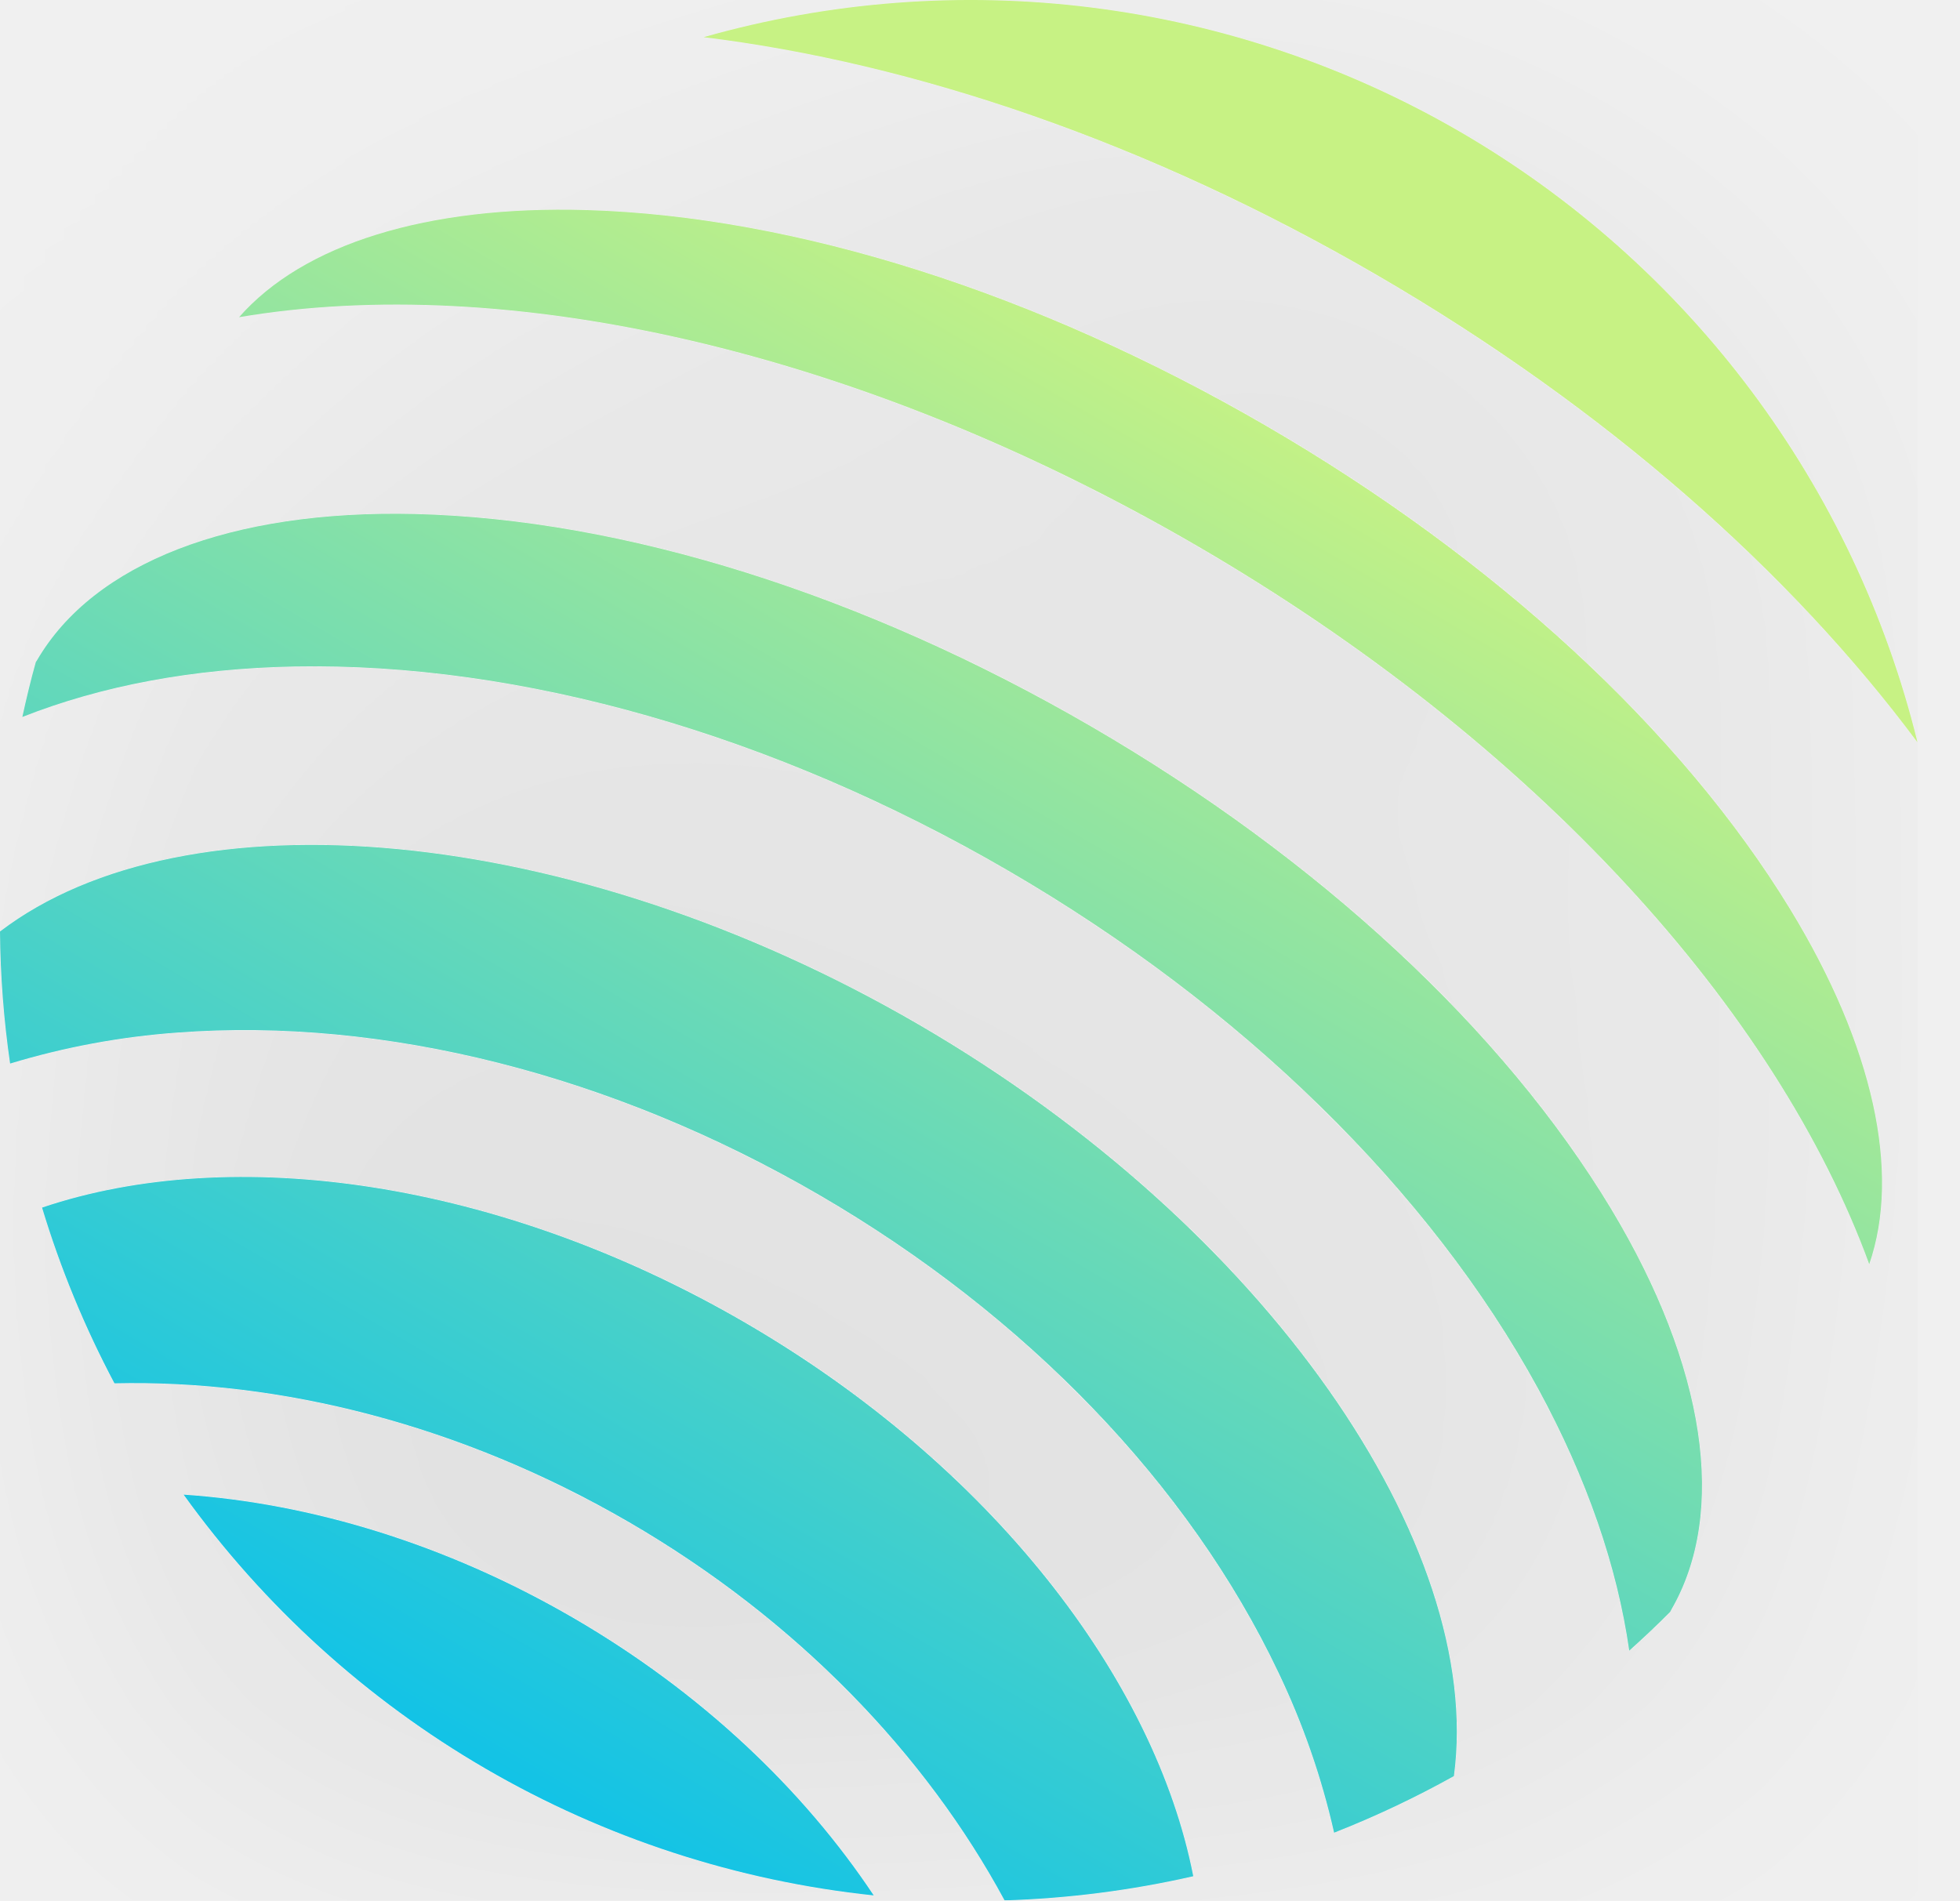
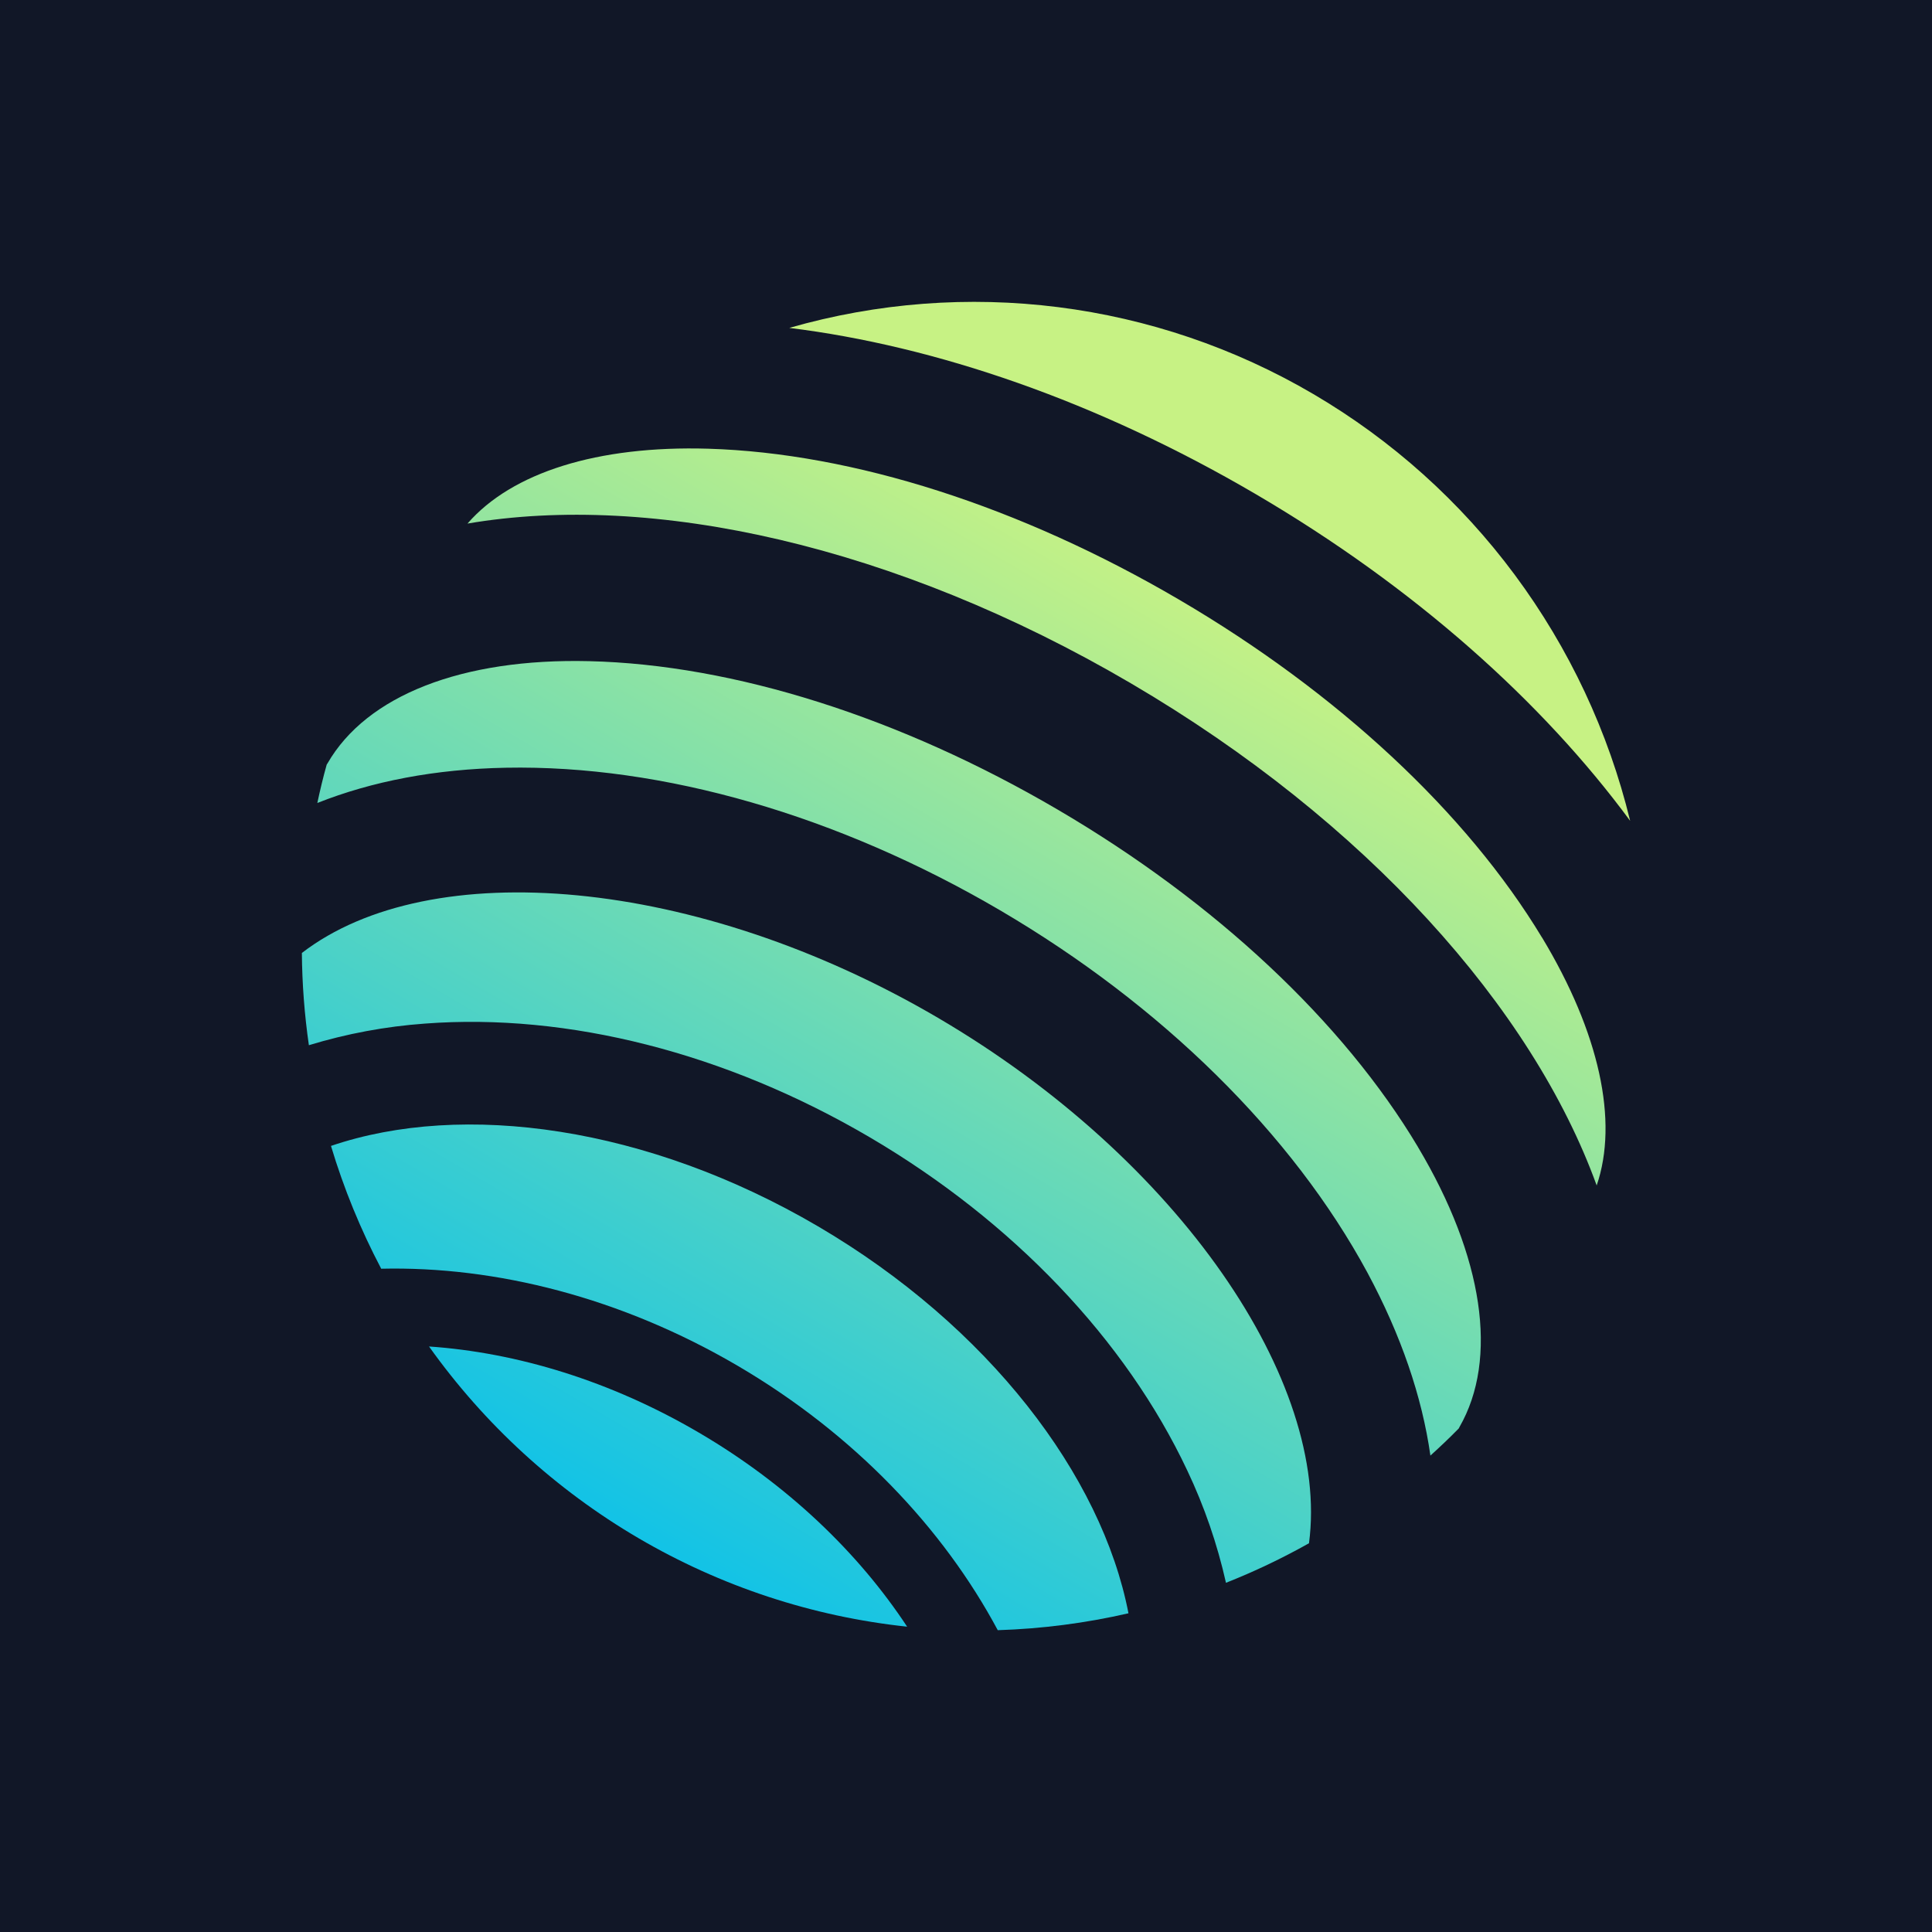
- <svg xmlns="http://www.w3.org/2000/svg" width="33" height="32" viewBox="0 0 33 32" fill="none">
-   <g clip-path="url(#clip0_11565_169621)">
-     <g filter="url(#filter0_d_11565_169621)">
-       <path d="M3.091 25.167C4.443 27.047 6.177 28.62 8.18 29.784C10.182 30.947 12.408 31.674 14.711 31.916C13.526 30.133 11.804 28.493 9.654 27.244C7.503 25.995 5.226 25.312 3.091 25.167Z" fill="url(#paint0_linear_11565_169621)" />
-       <path d="M12.543 22.27C8.4 19.864 3.916 19.25 0.708 20.334C1.017 21.358 1.426 22.349 1.927 23.293C4.715 23.229 7.759 23.986 10.591 25.631C13.423 27.276 15.589 29.546 16.914 32C17.984 31.967 19.048 31.831 20.091 31.593C19.443 28.27 16.685 24.678 12.543 22.27Z" fill="url(#paint1_linear_11565_169621)" />
-       <path d="M32.285 12.501C31.759 10.358 30.805 8.344 29.483 6.578C28.16 4.812 26.496 3.331 24.588 2.222C22.68 1.114 20.569 0.402 18.38 0.127C16.19 -0.147 13.968 0.023 11.846 0.626C15.392 1.06 19.327 2.391 23.186 4.633C27.045 6.875 30.153 9.634 32.285 12.501Z" fill="url(#paint2_linear_11565_169621)" />
-       <path d="M27.127 20.358C25.312 17.345 22.204 14.459 18.374 12.234C14.545 10.009 10.499 8.739 6.985 8.655C3.894 8.582 1.574 9.48 0.622 11.12C0.616 11.129 0.609 11.139 0.603 11.148C0.517 11.456 0.443 11.764 0.376 12.073C1.706 11.548 3.246 11.256 4.96 11.223C8.77 11.152 13.033 12.37 16.968 14.656C20.903 16.942 24.076 20.044 25.9 23.388C26.718 24.894 27.229 26.378 27.431 27.795C27.666 27.584 27.897 27.367 28.121 27.141C28.127 27.131 28.131 27.12 28.137 27.109C29.089 25.468 28.721 23.008 27.127 20.358Z" fill="url(#paint3_linear_11565_169621)" />
-       <path d="M15.461 17.248C9.597 13.842 3.116 13.308 0 15.685C0.006 16.43 0.063 17.173 0.17 17.909C1.087 17.631 2.032 17.456 2.987 17.387C6.47 17.125 10.309 18.096 13.793 20.121C17.277 22.146 20.023 25.002 21.521 28.154C21.935 29.018 22.251 29.925 22.462 30.86C23.155 30.588 23.829 30.269 24.479 29.907C25.001 26.021 21.327 20.656 15.461 17.248Z" fill="url(#paint4_linear_11565_169621)" />
-       <path d="M30.143 15.314C28.308 12.304 25.172 9.41 21.316 7.17C17.459 4.931 13.398 3.64 9.873 3.537C7.185 3.459 5.104 4.111 4.025 5.341C8.506 4.582 14.417 5.858 20.146 9.186C25.875 12.515 29.913 17.018 31.472 21.287C32.006 19.741 31.542 17.61 30.143 15.314Z" fill="url(#paint5_linear_11565_169621)" />
-     </g>
-   </g>
+ <svg xmlns="http://www.w3.org/2000/svg" width="32" height="32" fill="none" viewBox="0 0 32 32">
+   <path fill="#111727" d="M0 0h32v32H0z" />
+   <path fill="url(#a)" d="M7.106 22.302a11.234 11.234 0 0 0 3.468 3.174c1.365.8 2.882 1.3 4.451 1.467-.808-1.226-1.981-2.354-3.447-3.213-1.465-.859-3.017-1.328-4.472-1.428Z" />
+   <path fill="url(#b)" d="M13.547 20.311c-2.823-1.655-5.878-2.076-8.065-1.331.211.703.49 1.385.832 2.034 1.9-.044 3.973.477 5.903 1.607 1.93 1.131 3.406 2.692 4.309 4.38a11.217 11.217 0 0 0 2.165-.28c-.442-2.285-2.321-4.755-5.144-6.41Z" />
+   <path fill="url(#c)" d="M27 13.594a11.334 11.334 0 0 0-1.91-4.072 11.223 11.223 0 0 0-3.335-2.994 11.094 11.094 0 0 0-8.682-1.097c2.416.298 5.097 1.213 7.727 2.754 2.63 1.542 4.747 3.438 6.2 5.41Z" />
+   <path fill="url(#d)" d="M23.485 18.996c-1.237-2.072-3.355-4.056-5.964-5.585-2.61-1.53-5.367-2.403-7.761-2.46-2.107-.051-3.688.567-4.336 1.694-.004.007-.01.013-.013.02-.059.21-.11.423-.155.635.906-.36 1.956-.562 3.124-.584 2.596-.05 5.501.789 8.182 2.36 2.681 1.572 4.844 3.704 6.087 6.003.557 1.036.905 2.056 1.043 3.03.16-.145.318-.294.47-.45l.011-.022c.649-1.128.398-2.82-.688-4.64Z" />
+   <path fill="url(#e)" d="M15.535 16.858C11.54 14.516 7.123 14.15 5 15.784c.004.511.043 1.022.116 1.528a8.721 8.721 0 0 1 1.92-.358c2.372-.18 4.989.487 7.363 1.879 2.374 1.392 4.245 3.356 5.266 5.523.282.594.497 1.218.641 1.86a11.24 11.24 0 0 0 1.375-.655c.355-2.671-2.149-6.36-6.146-8.703Z" />
+   <path fill="url(#f)" d="M25.54 15.528c-1.25-2.07-3.386-4.059-6.014-5.598-2.628-1.54-5.396-2.427-7.798-2.498-1.831-.054-3.25.394-3.985 1.24 3.054-.522 7.081.355 10.985 2.644 3.904 2.288 6.656 5.384 7.718 8.319.364-1.063.047-2.528-.905-4.107Z" />
  <defs>
-     <filter id="filter0_d_11565_169621" x="-22.745" y="-20.47" width="77.775" height="77.49" filterUnits="userSpaceOnUse" color-interpolation-filters="sRGB">
-       <feFlood flood-opacity="0" result="BackgroundImageFix" />
-       <feColorMatrix in="SourceAlpha" type="matrix" values="0 0 0 0 0 0 0 0 0 0 0 0 0 0 0 0 0 0 127 0" result="hardAlpha" />
-       <feOffset dy="2.274" />
-       <feGaussianBlur stdDeviation="11.372" />
-       <feComposite in2="hardAlpha" operator="out" />
-       <feColorMatrix type="matrix" values="0 0 0 0 0 0 0 0 0 0 0 0 0 0 0 0 0 0 0.1 0" />
-       <feBlend mode="normal" in2="BackgroundImageFix" result="effect1_dropShadow_11565_169621" />
-       <feBlend mode="normal" in="SourceGraphic" in2="effect1_dropShadow_11565_169621" result="shape" />
-     </filter>
-     <linearGradient id="paint0_linear_11565_169621" x1="21.5" y1="6.5" x2="6.667" y2="32" gradientUnits="userSpaceOnUse">
+     <linearGradient id="a" x1="19.651" x2="9.408" y1="9.469" y2="26.921" gradientUnits="userSpaceOnUse">
      <stop offset="0" stop-color="#C7F284" />
      <stop offset="1" stop-color="#00BEF0" />
    </linearGradient>
-     <linearGradient id="paint1_linear_11565_169621" x1="21.5" y1="6.5" x2="6.667" y2="32" gradientUnits="userSpaceOnUse">
+     <linearGradient id="b" x1="19.651" x2="9.408" y1="9.469" y2="26.921" gradientUnits="userSpaceOnUse">
      <stop offset="0" stop-color="#C7F284" />
      <stop offset="1" stop-color="#00BEF0" />
    </linearGradient>
-     <linearGradient id="paint2_linear_11565_169621" x1="21.5" y1="6.5" x2="6.667" y2="32" gradientUnits="userSpaceOnUse">
+     <linearGradient id="c" x1="19.651" x2="9.408" y1="9.469" y2="26.921" gradientUnits="userSpaceOnUse">
      <stop offset="0" stop-color="#C7F284" />
      <stop offset="1" stop-color="#00BEF0" />
    </linearGradient>
-     <linearGradient id="paint3_linear_11565_169621" x1="21.5" y1="6.5" x2="6.667" y2="32" gradientUnits="userSpaceOnUse">
+     <linearGradient id="d" x1="19.651" x2="9.408" y1="9.469" y2="26.921" gradientUnits="userSpaceOnUse">
      <stop offset="0" stop-color="#C7F284" />
      <stop offset="1" stop-color="#00BEF0" />
    </linearGradient>
-     <linearGradient id="paint4_linear_11565_169621" x1="21.5" y1="6.5" x2="6.667" y2="32" gradientUnits="userSpaceOnUse">
+     <linearGradient id="e" x1="19.651" x2="9.408" y1="9.469" y2="26.921" gradientUnits="userSpaceOnUse">
      <stop offset="0" stop-color="#C7F284" />
      <stop offset="1" stop-color="#00BEF0" />
    </linearGradient>
-     <linearGradient id="paint5_linear_11565_169621" x1="21.5" y1="6.5" x2="6.667" y2="32" gradientUnits="userSpaceOnUse">
+     <linearGradient id="f" x1="19.651" x2="9.408" y1="9.469" y2="26.921" gradientUnits="userSpaceOnUse">
      <stop offset="0" stop-color="#C7F284" />
      <stop offset="1" stop-color="#00BEF0" />
    </linearGradient>
-     <clipPath id="clip0_11565_169621">
-       <rect width="32.285" height="32" fill="white" />
-     </clipPath>
  </defs>
</svg>
